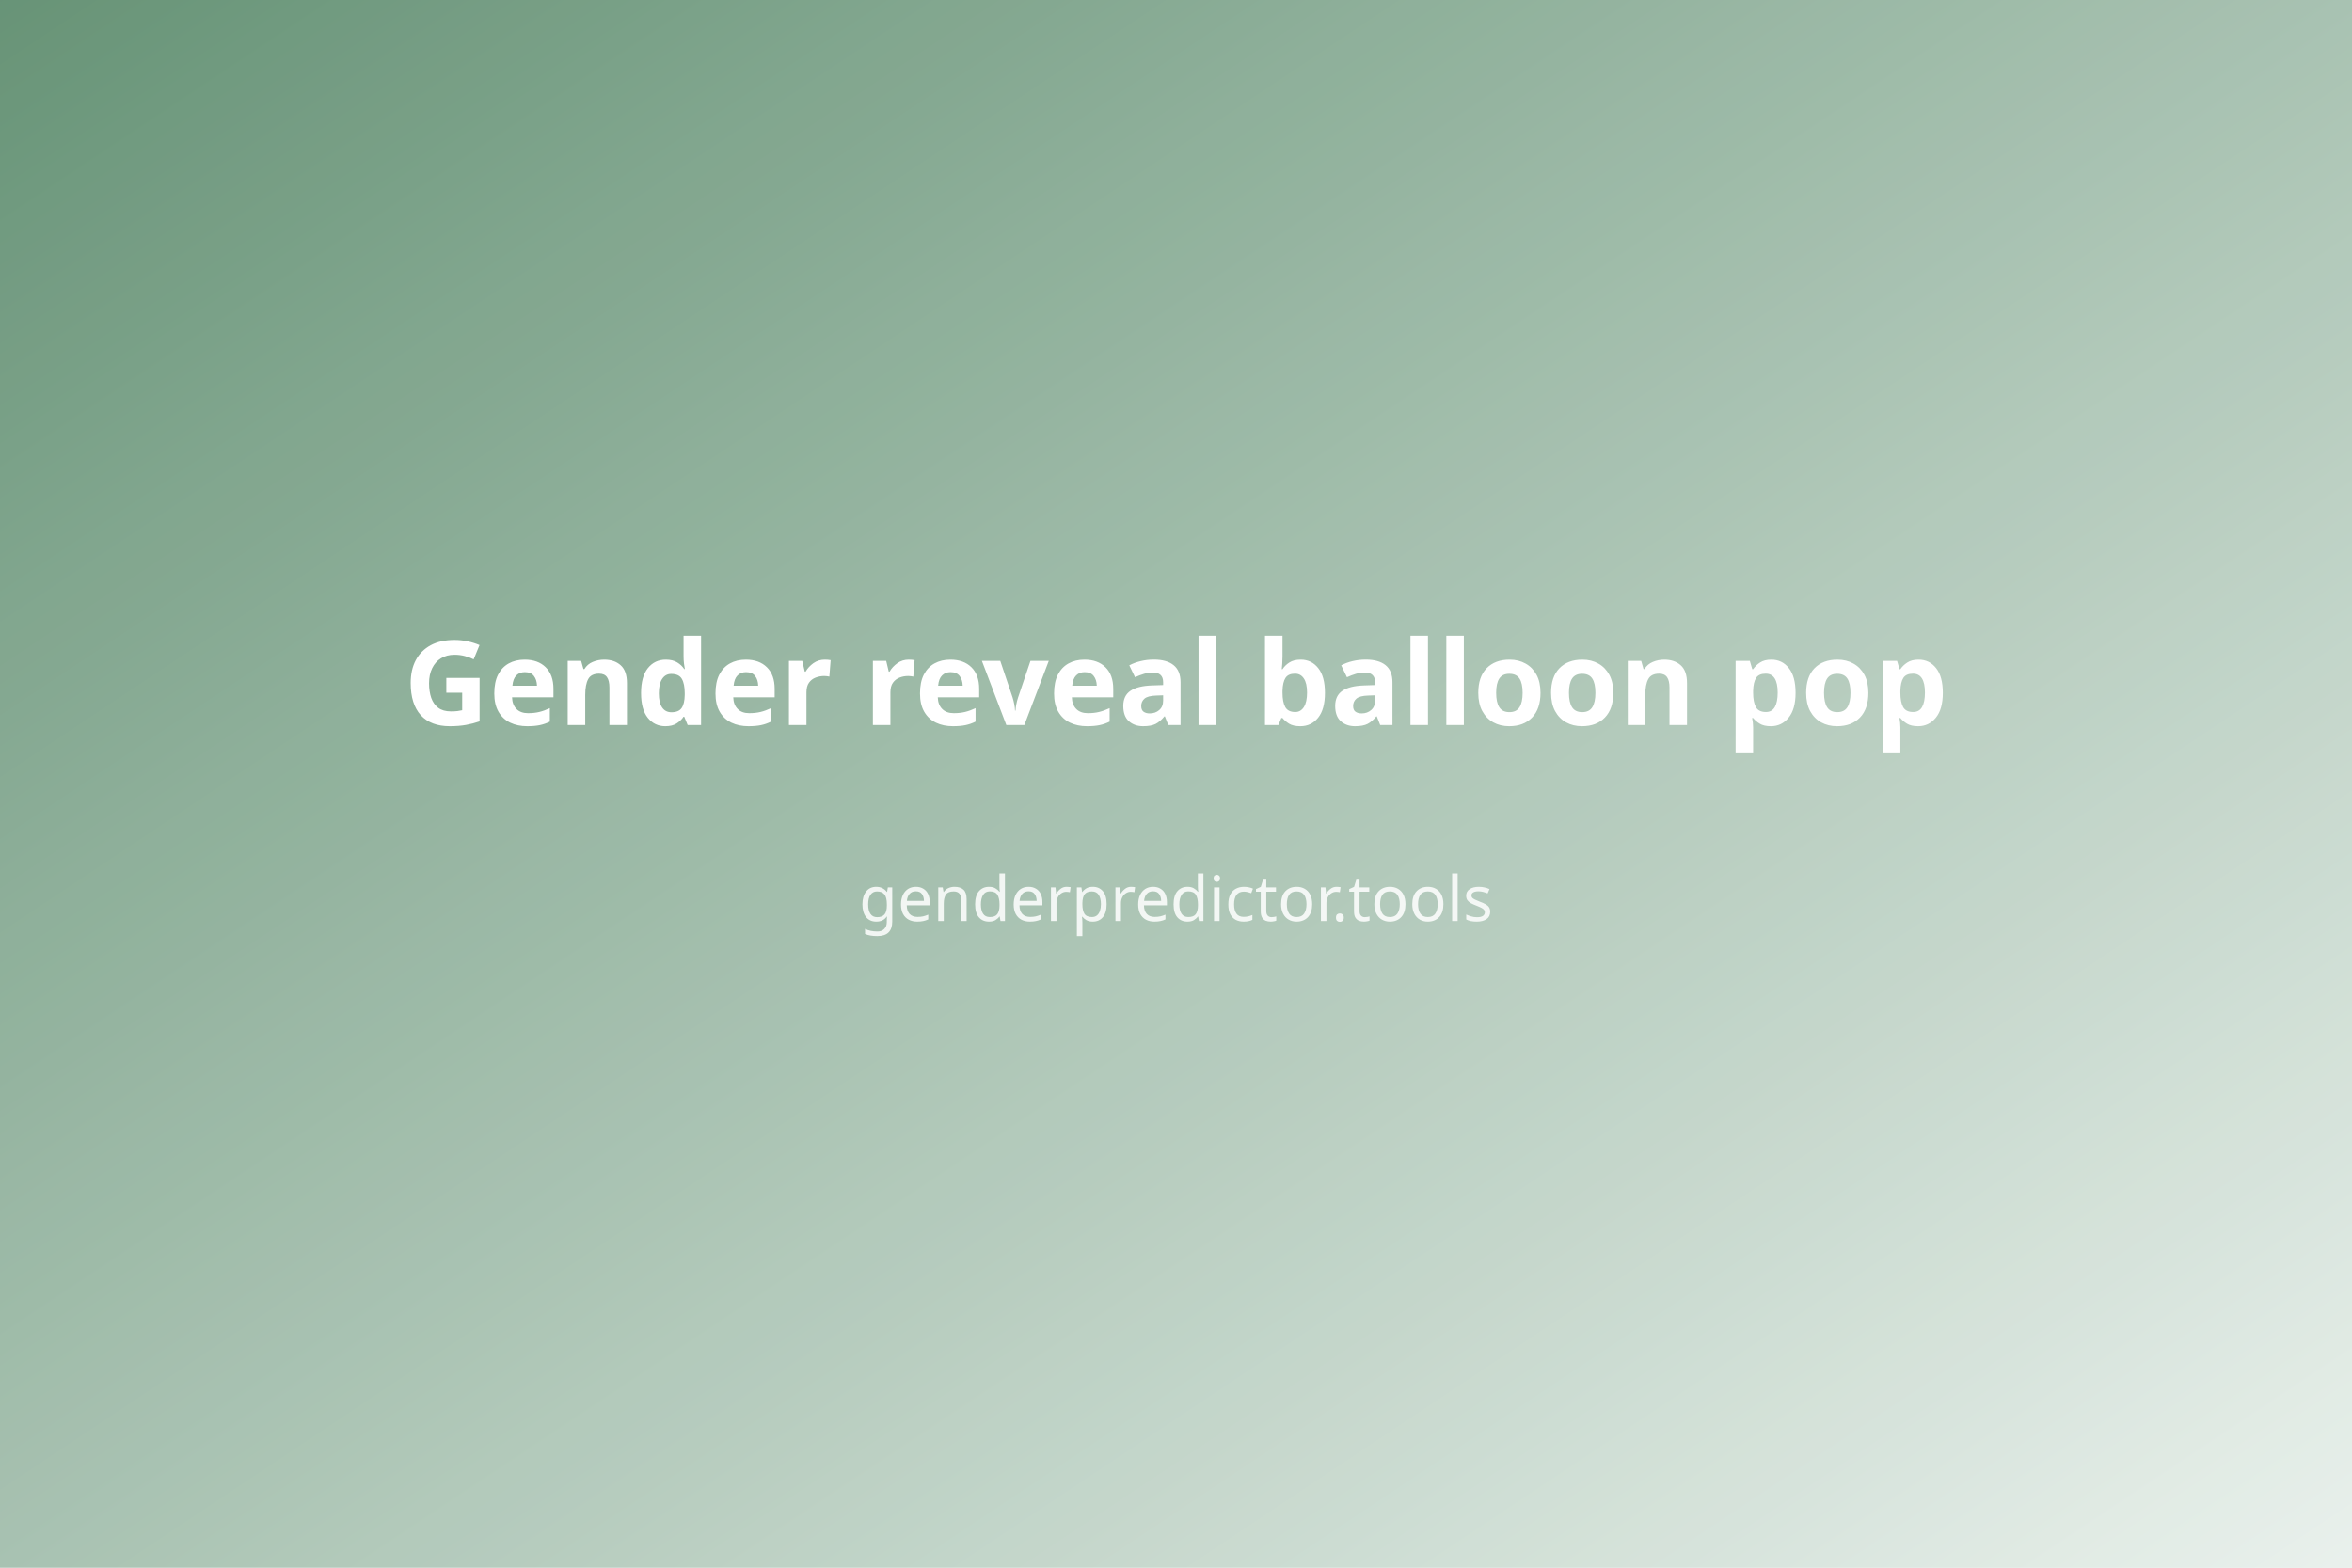
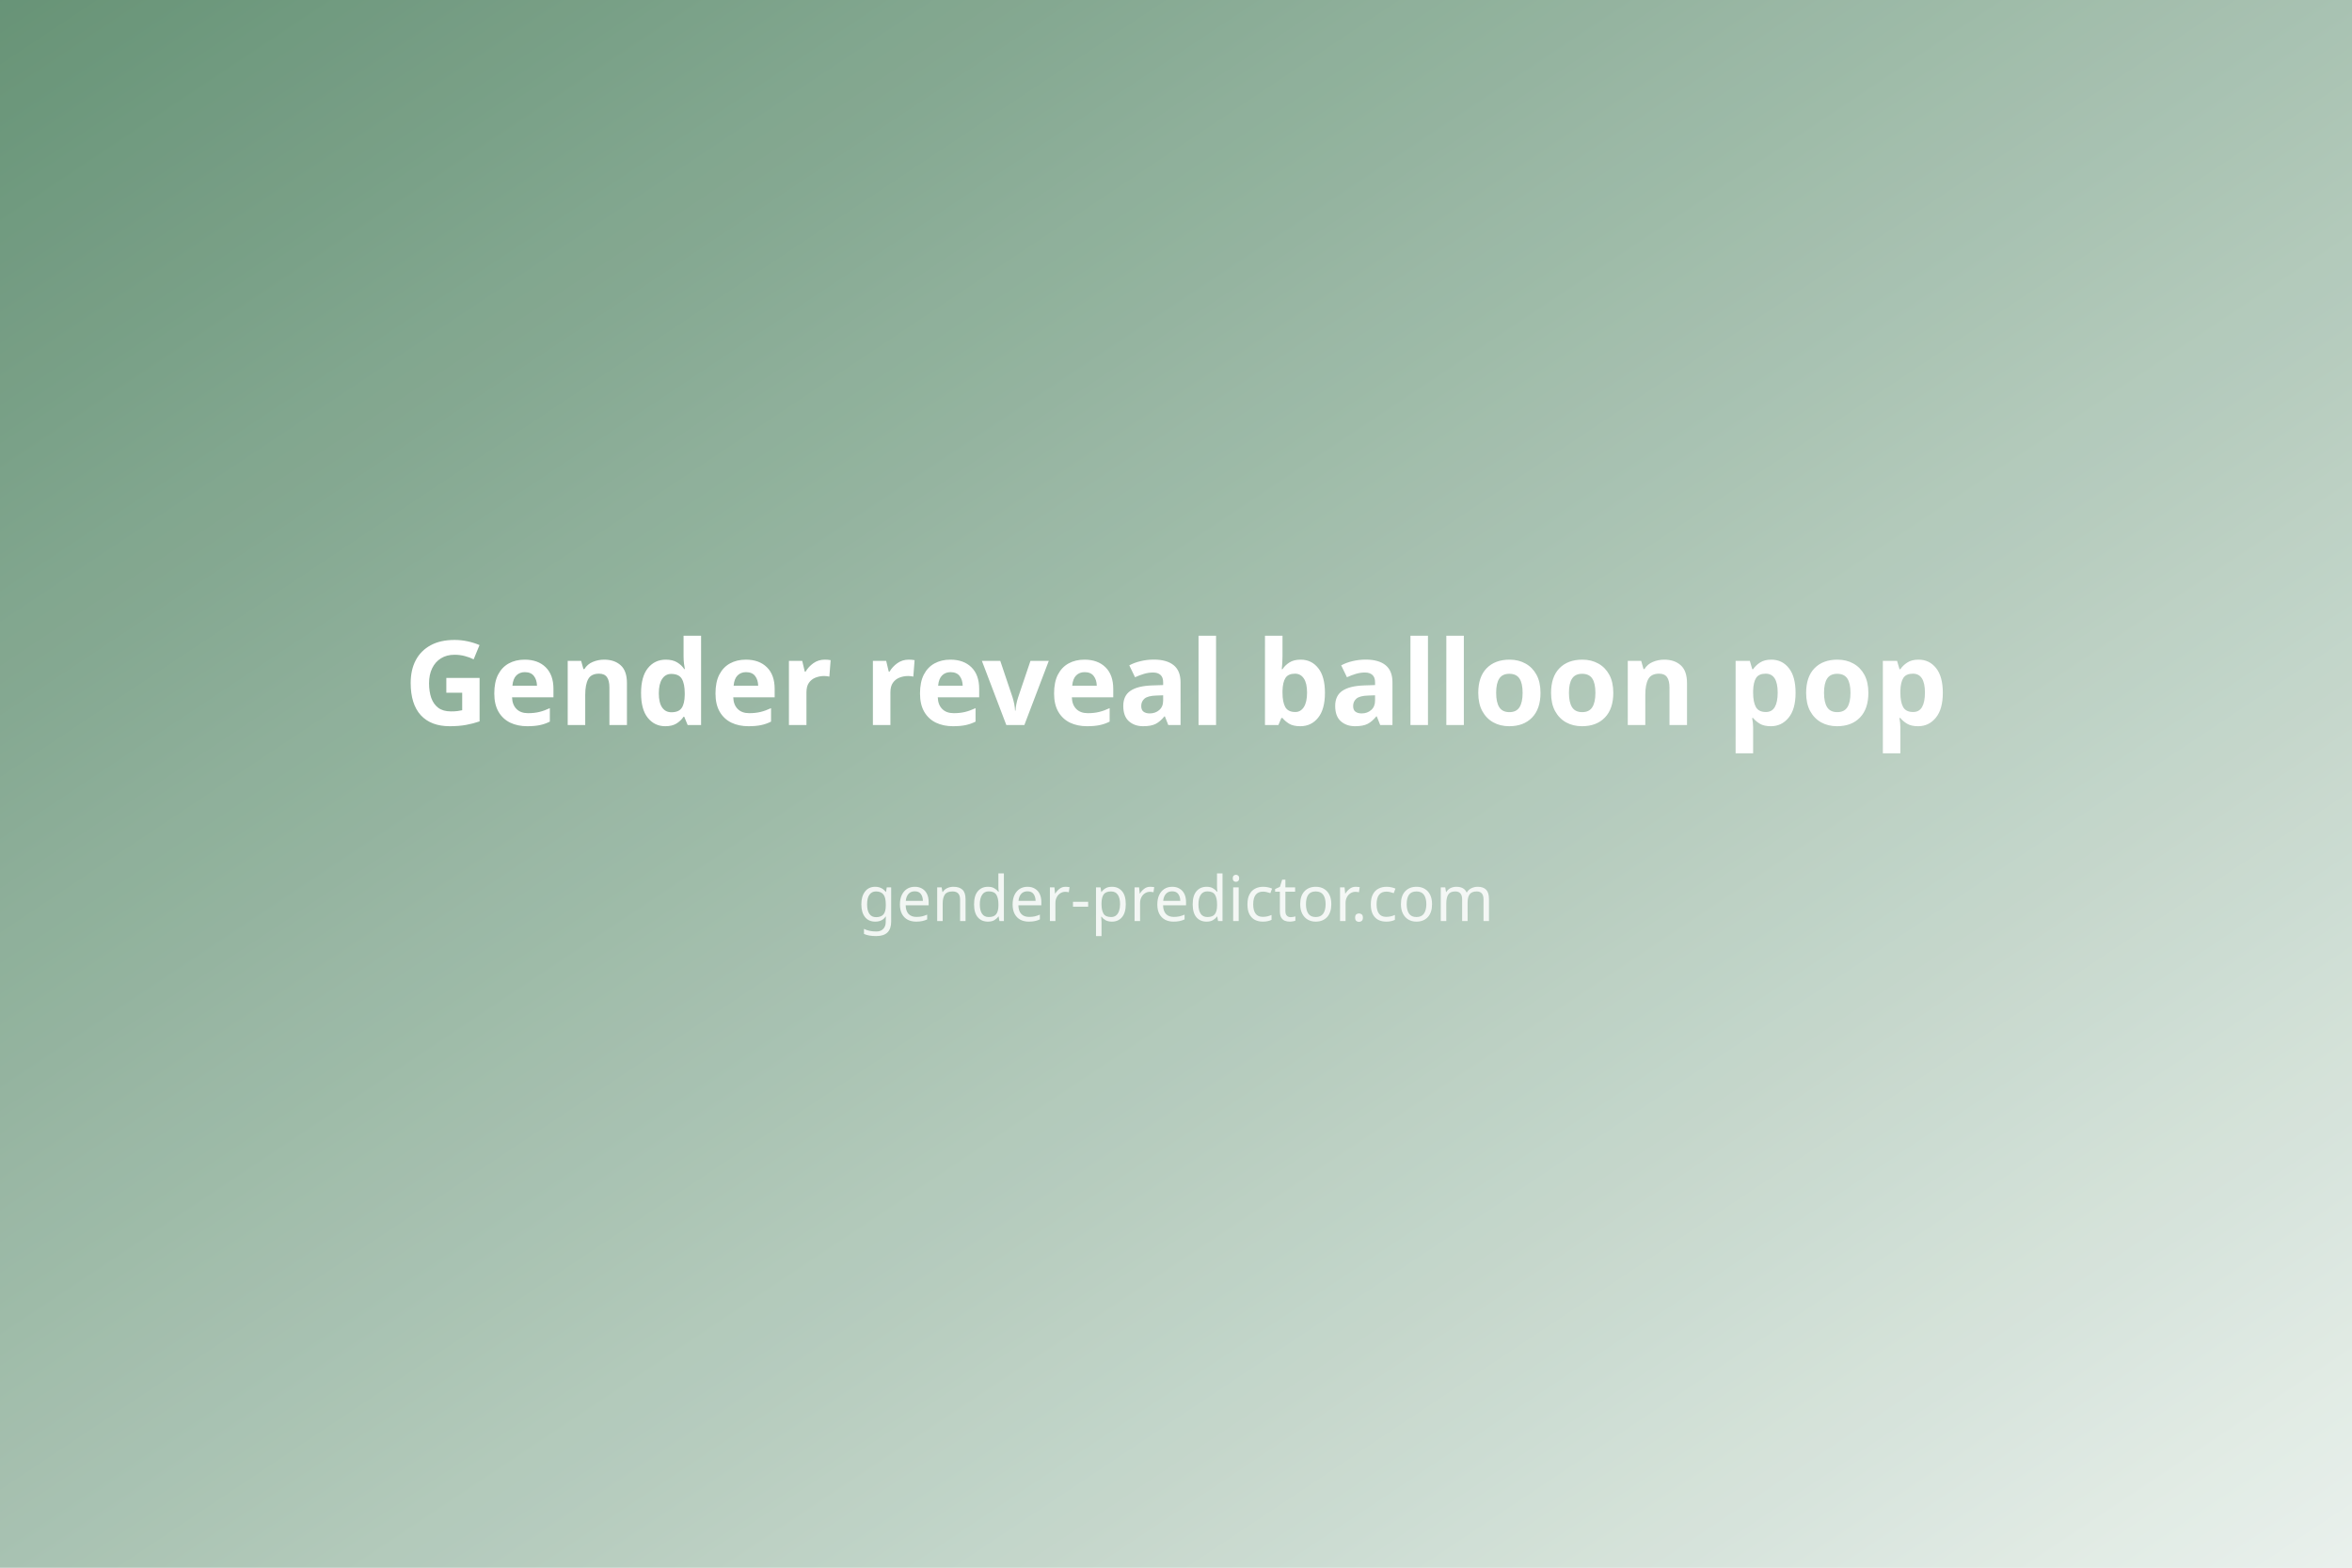
<svg xmlns="http://www.w3.org/2000/svg" width="600" height="400" viewBox="0 0 600 400">
  <defs>
    <linearGradient id="g" x1="0" y1="0" x2="1" y2="1">
      <stop offset="0" stop-color="#5a8a6b" />
      <stop offset="1" stop-color="#e8f0eb" />
    </linearGradient>
  </defs>
  <rect width="600" height="400" fill="url(#g)" />
  <rect x="0" y="0" width="600" height="400" fill="rgba(255,255,255,.08)" />
  <text x="300" y="185" text-anchor="middle" font-family="system-ui,sans-serif" font-size="30" font-weight="700" fill="#ffffff">Gender reveal balloon pop</text>
-   <text x="300" y="235" text-anchor="middle" font-family="system-ui,sans-serif" font-size="16" fill="rgba(255,255,255,.85)">genderpredictor.tools</text>
+   <text x="300" y="235" text-anchor="middle" font-family="system-ui,sans-serif" font-size="16" fill="rgba(255,255,255,.85)">gender-predictor.com</text>
</svg>
